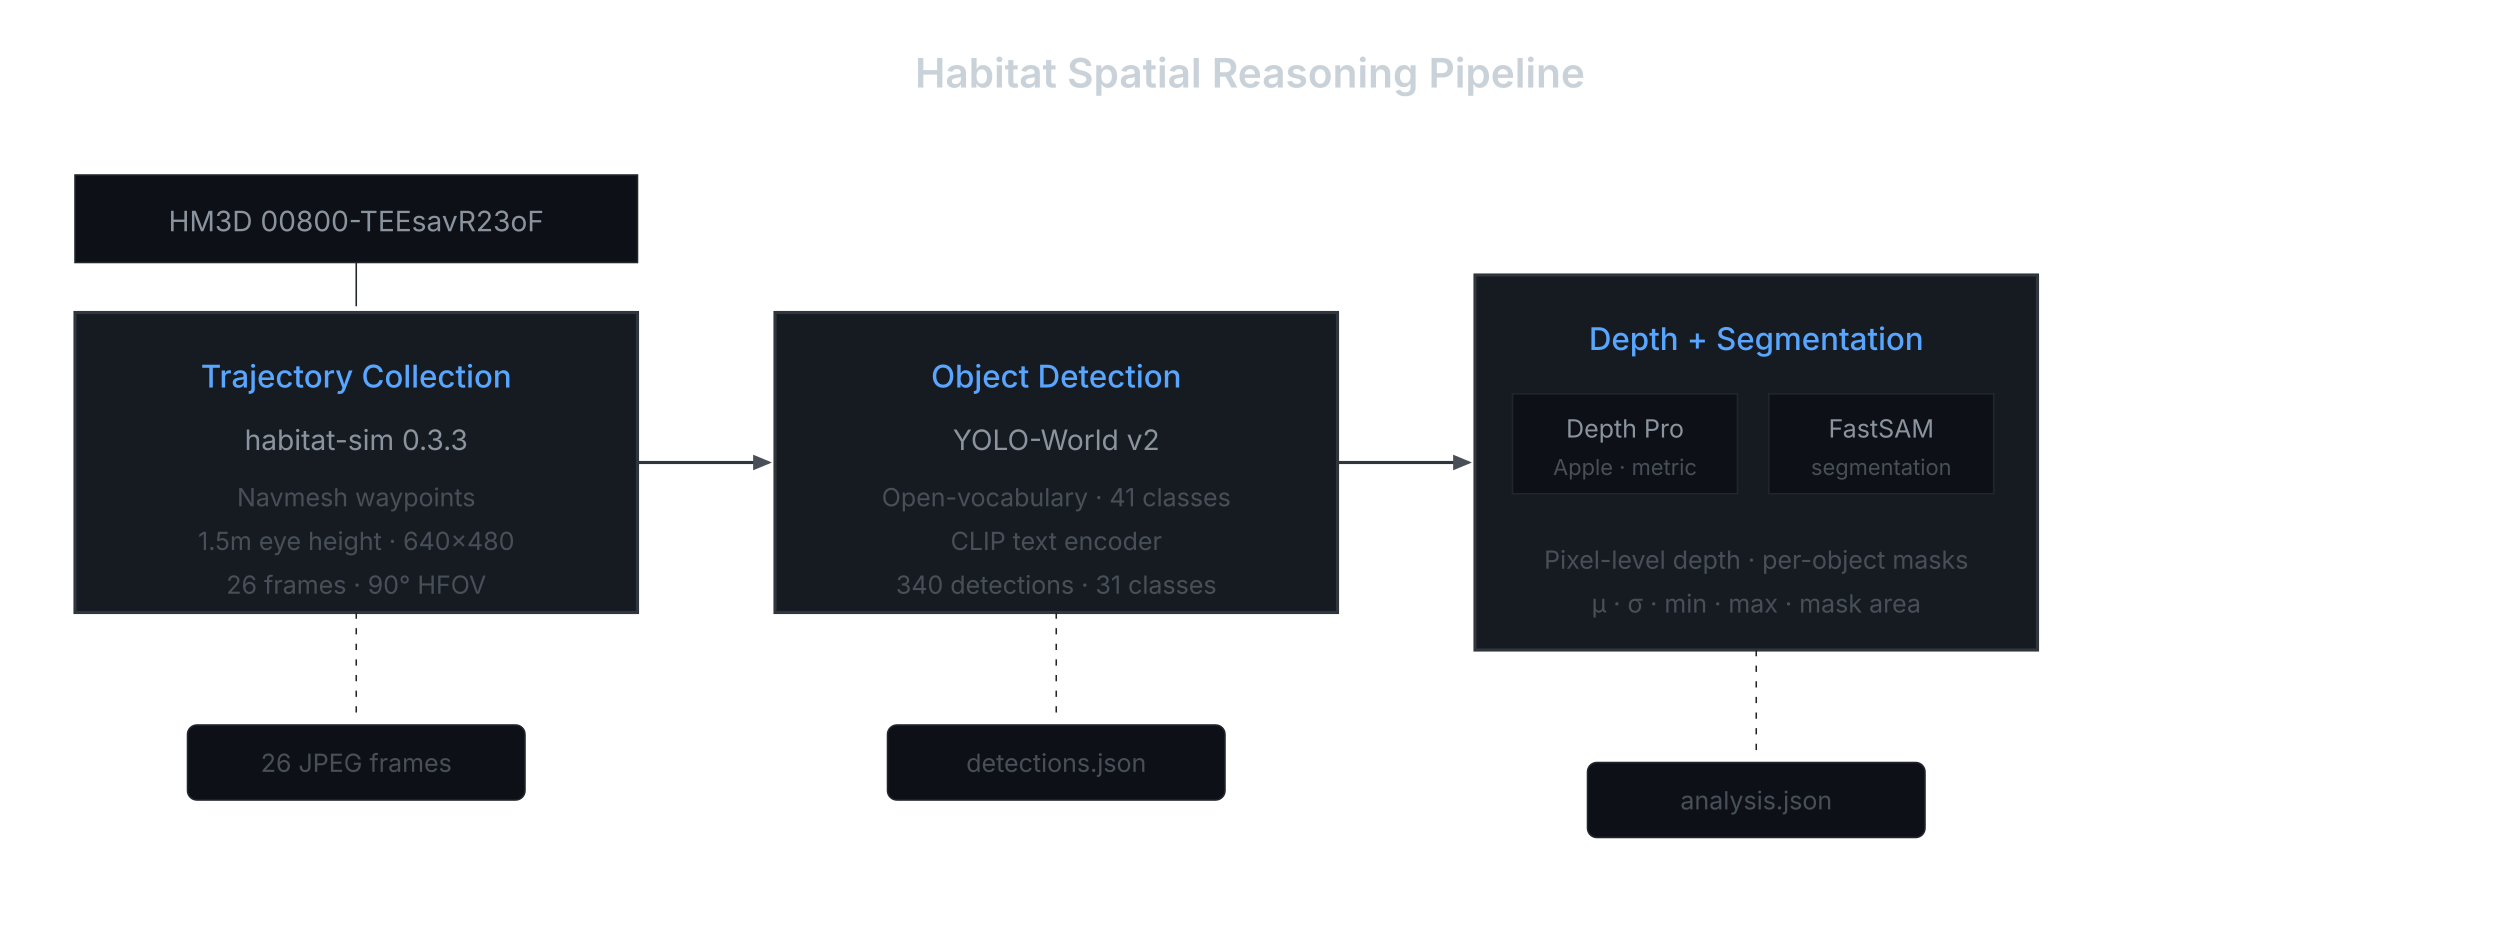
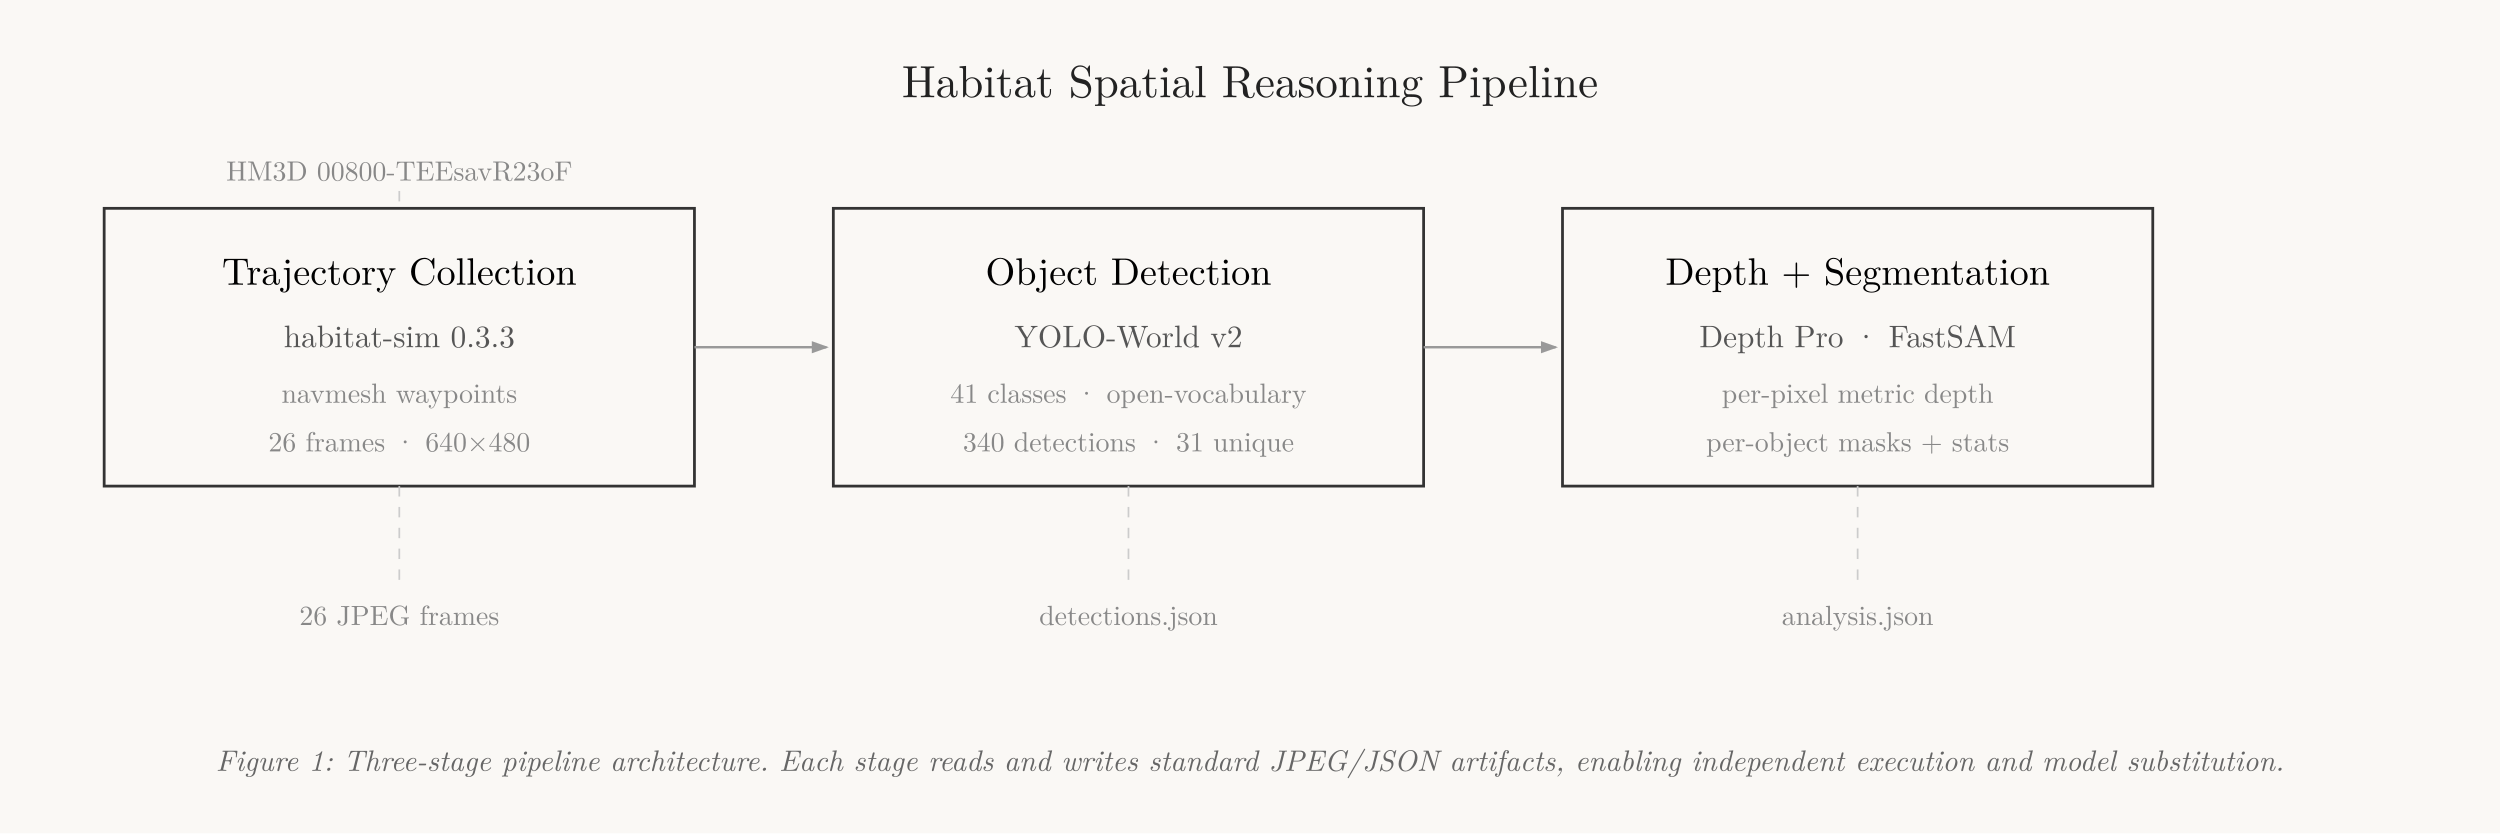
- <svg xmlns="http://www.w3.org/2000/svg" viewBox="0 0 800 300" style="background:#0d1117;font-family:system-ui,-apple-system,sans-serif">
+ <svg xmlns="http://www.w3.org/2000/svg" viewBox="0 0 720 240" font-family="'Computer Modern', 'Latin Modern Roman', 'CMU Serif', Georgia, serif">
  <defs>
-     <marker id="a" markerWidth="6" markerHeight="5" refX="5" refY="2.5" orient="auto">
-       <polygon points="0 0, 6 2.5, 0 5" fill="#484f58" />
+     <marker id="arrow" markerWidth="7" markerHeight="5" refX="6" refY="2.5" orient="auto">
+       <polygon points="0 0, 7 2.5, 0 5" fill="#999" />
    </marker>
  </defs>
-   <rect x="24" y="100" width="180" height="96" fill="#161b22" stroke="#30363d" stroke-width="1" />
-   <text x="114" y="124" text-anchor="middle" fill="#58a6ff" font-size="10" font-weight="500">Trajectory Collection</text>
-   <text x="114" y="144" text-anchor="middle" fill="#8b949e" font-size="9">habitat-sim 0.3.3</text>
-   <text x="114" y="162" text-anchor="middle" fill="#484f58" font-size="8">Navmesh waypoints</text>
-   <text x="114" y="176" text-anchor="middle" fill="#484f58" font-size="8">1.5m eye height · 640×480</text>
-   <text x="114" y="190" text-anchor="middle" fill="#484f58" font-size="8">26 frames · 90° HFOV</text>
-   <line x1="204" y1="148" x2="246" y2="148" stroke="#30363d" stroke-width="1" marker-end="url(#a)" />
-   <rect x="248" y="100" width="180" height="96" fill="#161b22" stroke="#30363d" stroke-width="1" />
-   <text x="338" y="124" text-anchor="middle" fill="#58a6ff" font-size="10" font-weight="500">Object Detection</text>
-   <text x="338" y="144" text-anchor="middle" fill="#8b949e" font-size="9">YOLO-World v2</text>
-   <text x="338" y="162" text-anchor="middle" fill="#484f58" font-size="8">Open-vocabulary · 41 classes</text>
-   <text x="338" y="176" text-anchor="middle" fill="#484f58" font-size="8">CLIP text encoder</text>
-   <text x="338" y="190" text-anchor="middle" fill="#484f58" font-size="8">340 detections · 31 classes</text>
-   <line x1="428" y1="148" x2="470" y2="148" stroke="#30363d" stroke-width="1" marker-end="url(#a)" />
-   <rect x="472" y="88" width="180" height="120" fill="#161b22" stroke="#30363d" stroke-width="1" />
-   <text x="562" y="112" text-anchor="middle" fill="#58a6ff" font-size="10" font-weight="500">Depth + Segmentation</text>
-   <rect x="484" y="126" width="72" height="32" fill="#0d1117" stroke="#21262d" stroke-width="0.5" />
-   <text x="520" y="140" text-anchor="middle" fill="#8b949e" font-size="8">Depth Pro</text>
-   <text x="520" y="152" text-anchor="middle" fill="#484f58" font-size="7">Apple · metric</text>
-   <rect x="566" y="126" width="72" height="32" fill="#0d1117" stroke="#21262d" stroke-width="0.5" />
-   <text x="602" y="140" text-anchor="middle" fill="#8b949e" font-size="8">FastSAM</text>
-   <text x="602" y="152" text-anchor="middle" fill="#484f58" font-size="7">segmentation</text>
-   <text x="562" y="182" text-anchor="middle" fill="#484f58" font-size="8">Pixel-level depth · per-object masks</text>
-   <text x="562" y="196" text-anchor="middle" fill="#484f58" font-size="8">μ · σ · min · max · mask area</text>
-   <rect x="24" y="56" width="180" height="28" fill="#0d1117" stroke="#21262d" stroke-width="0.5" />
-   <text x="114" y="74" text-anchor="middle" fill="#8b949e" font-size="9">HM3D 00800-TEEsavR23oF</text>
-   <line x1="114" y1="84" x2="114" y2="98" stroke="#21262d" stroke-width="0.5" />
-   <rect x="60" y="232" width="108" height="24" rx="3" fill="#0d1117" stroke="#21262d" stroke-width="0.5" />
-   <text x="114" y="247" text-anchor="middle" fill="#484f58" font-size="8">26 JPEG frames</text>
-   <rect x="284" y="232" width="108" height="24" rx="3" fill="#0d1117" stroke="#21262d" stroke-width="0.5" />
-   <text x="338" y="247" text-anchor="middle" fill="#484f58" font-size="8">detections.json</text>
-   <rect x="508" y="244" width="108" height="24" rx="3" fill="#0d1117" stroke="#21262d" stroke-width="0.5" />
-   <text x="562" y="259" text-anchor="middle" fill="#484f58" font-size="8">analysis.json</text>
-   <line x1="114" y1="196" x2="114" y2="230" stroke="#21262d" stroke-width="0.5" stroke-dasharray="2,3" />
-   <line x1="338" y1="196" x2="338" y2="230" stroke="#21262d" stroke-width="0.5" stroke-dasharray="2,3" />
-   <line x1="562" y1="208" x2="562" y2="242" stroke="#21262d" stroke-width="0.5" stroke-dasharray="2,3" />
-   <text x="400" y="28" text-anchor="middle" fill="#c9d1d9" font-size="13" font-weight="600">Habitat Spatial Reasoning Pipeline</text>
+   <rect width="720" height="240" fill="#faf8f5" />
+   <rect x="30" y="60" width="170" height="80" fill="none" stroke="#333" stroke-width="0.8" />
+   <text x="115" y="82" text-anchor="middle" font-size="11">Trajectory Collection</text>
+   <text x="115" y="100" text-anchor="middle" font-size="9" fill="#555">habitat-sim 0.3.3</text>
+   <text x="115" y="116" text-anchor="middle" font-size="8" fill="#888">navmesh waypoints</text>
+   <text x="115" y="130" text-anchor="middle" font-size="8" fill="#888">26 frames · 640×480</text>
+   <line x1="200" y1="100" x2="238" y2="100" stroke="#999" stroke-width="0.7" marker-end="url(#arrow)" />
+   <rect x="240" y="60" width="170" height="80" fill="none" stroke="#333" stroke-width="0.8" />
+   <text x="325" y="82" text-anchor="middle" font-size="11">Object Detection</text>
+   <text x="325" y="100" text-anchor="middle" font-size="9" fill="#555">YOLO-World v2</text>
+   <text x="325" y="116" text-anchor="middle" font-size="8" fill="#888">41 classes · open-vocabulary</text>
+   <text x="325" y="130" text-anchor="middle" font-size="8" fill="#888">340 detections · 31 unique</text>
+   <line x1="410" y1="100" x2="448" y2="100" stroke="#999" stroke-width="0.7" marker-end="url(#arrow)" />
+   <rect x="450" y="60" width="170" height="80" fill="none" stroke="#333" stroke-width="0.8" />
+   <text x="535" y="82" text-anchor="middle" font-size="11">Depth + Segmentation</text>
+   <text x="535" y="100" text-anchor="middle" font-size="9" fill="#555">Depth Pro · FastSAM</text>
+   <text x="535" y="116" text-anchor="middle" font-size="8" fill="#888">per-pixel metric depth</text>
+   <text x="535" y="130" text-anchor="middle" font-size="8" fill="#888">per-object masks + stats</text>
+   <text x="115" y="52" text-anchor="middle" font-size="8" fill="#888">HM3D 00800-TEEsavR23oF</text>
+   <line x1="115" y1="55" x2="115" y2="58" stroke="#ccc" stroke-width="0.5" />
+   <line x1="115" y1="140" x2="115" y2="168" stroke="#ccc" stroke-width="0.5" stroke-dasharray="3,3" />
+   <text x="115" y="180" text-anchor="middle" font-size="8" fill="#888">26 JPEG frames</text>
+   <line x1="325" y1="140" x2="325" y2="168" stroke="#ccc" stroke-width="0.5" stroke-dasharray="3,3" />
+   <text x="325" y="180" text-anchor="middle" font-size="8" fill="#888">detections.json</text>
+   <line x1="535" y1="140" x2="535" y2="168" stroke="#ccc" stroke-width="0.5" stroke-dasharray="3,3" />
+   <text x="535" y="180" text-anchor="middle" font-size="8" fill="#888">analysis.json</text>
+   <text x="360" y="28" text-anchor="middle" font-size="13" fill="#222">Habitat Spatial Reasoning Pipeline</text>
+   <text x="360" y="222" text-anchor="middle" font-size="8.5" fill="#666" font-style="italic">Figure 1: Three-stage pipeline architecture. Each stage reads and writes standard JPEG/JSON artifacts, enabling independent execution and model substitution.</text>
</svg>
